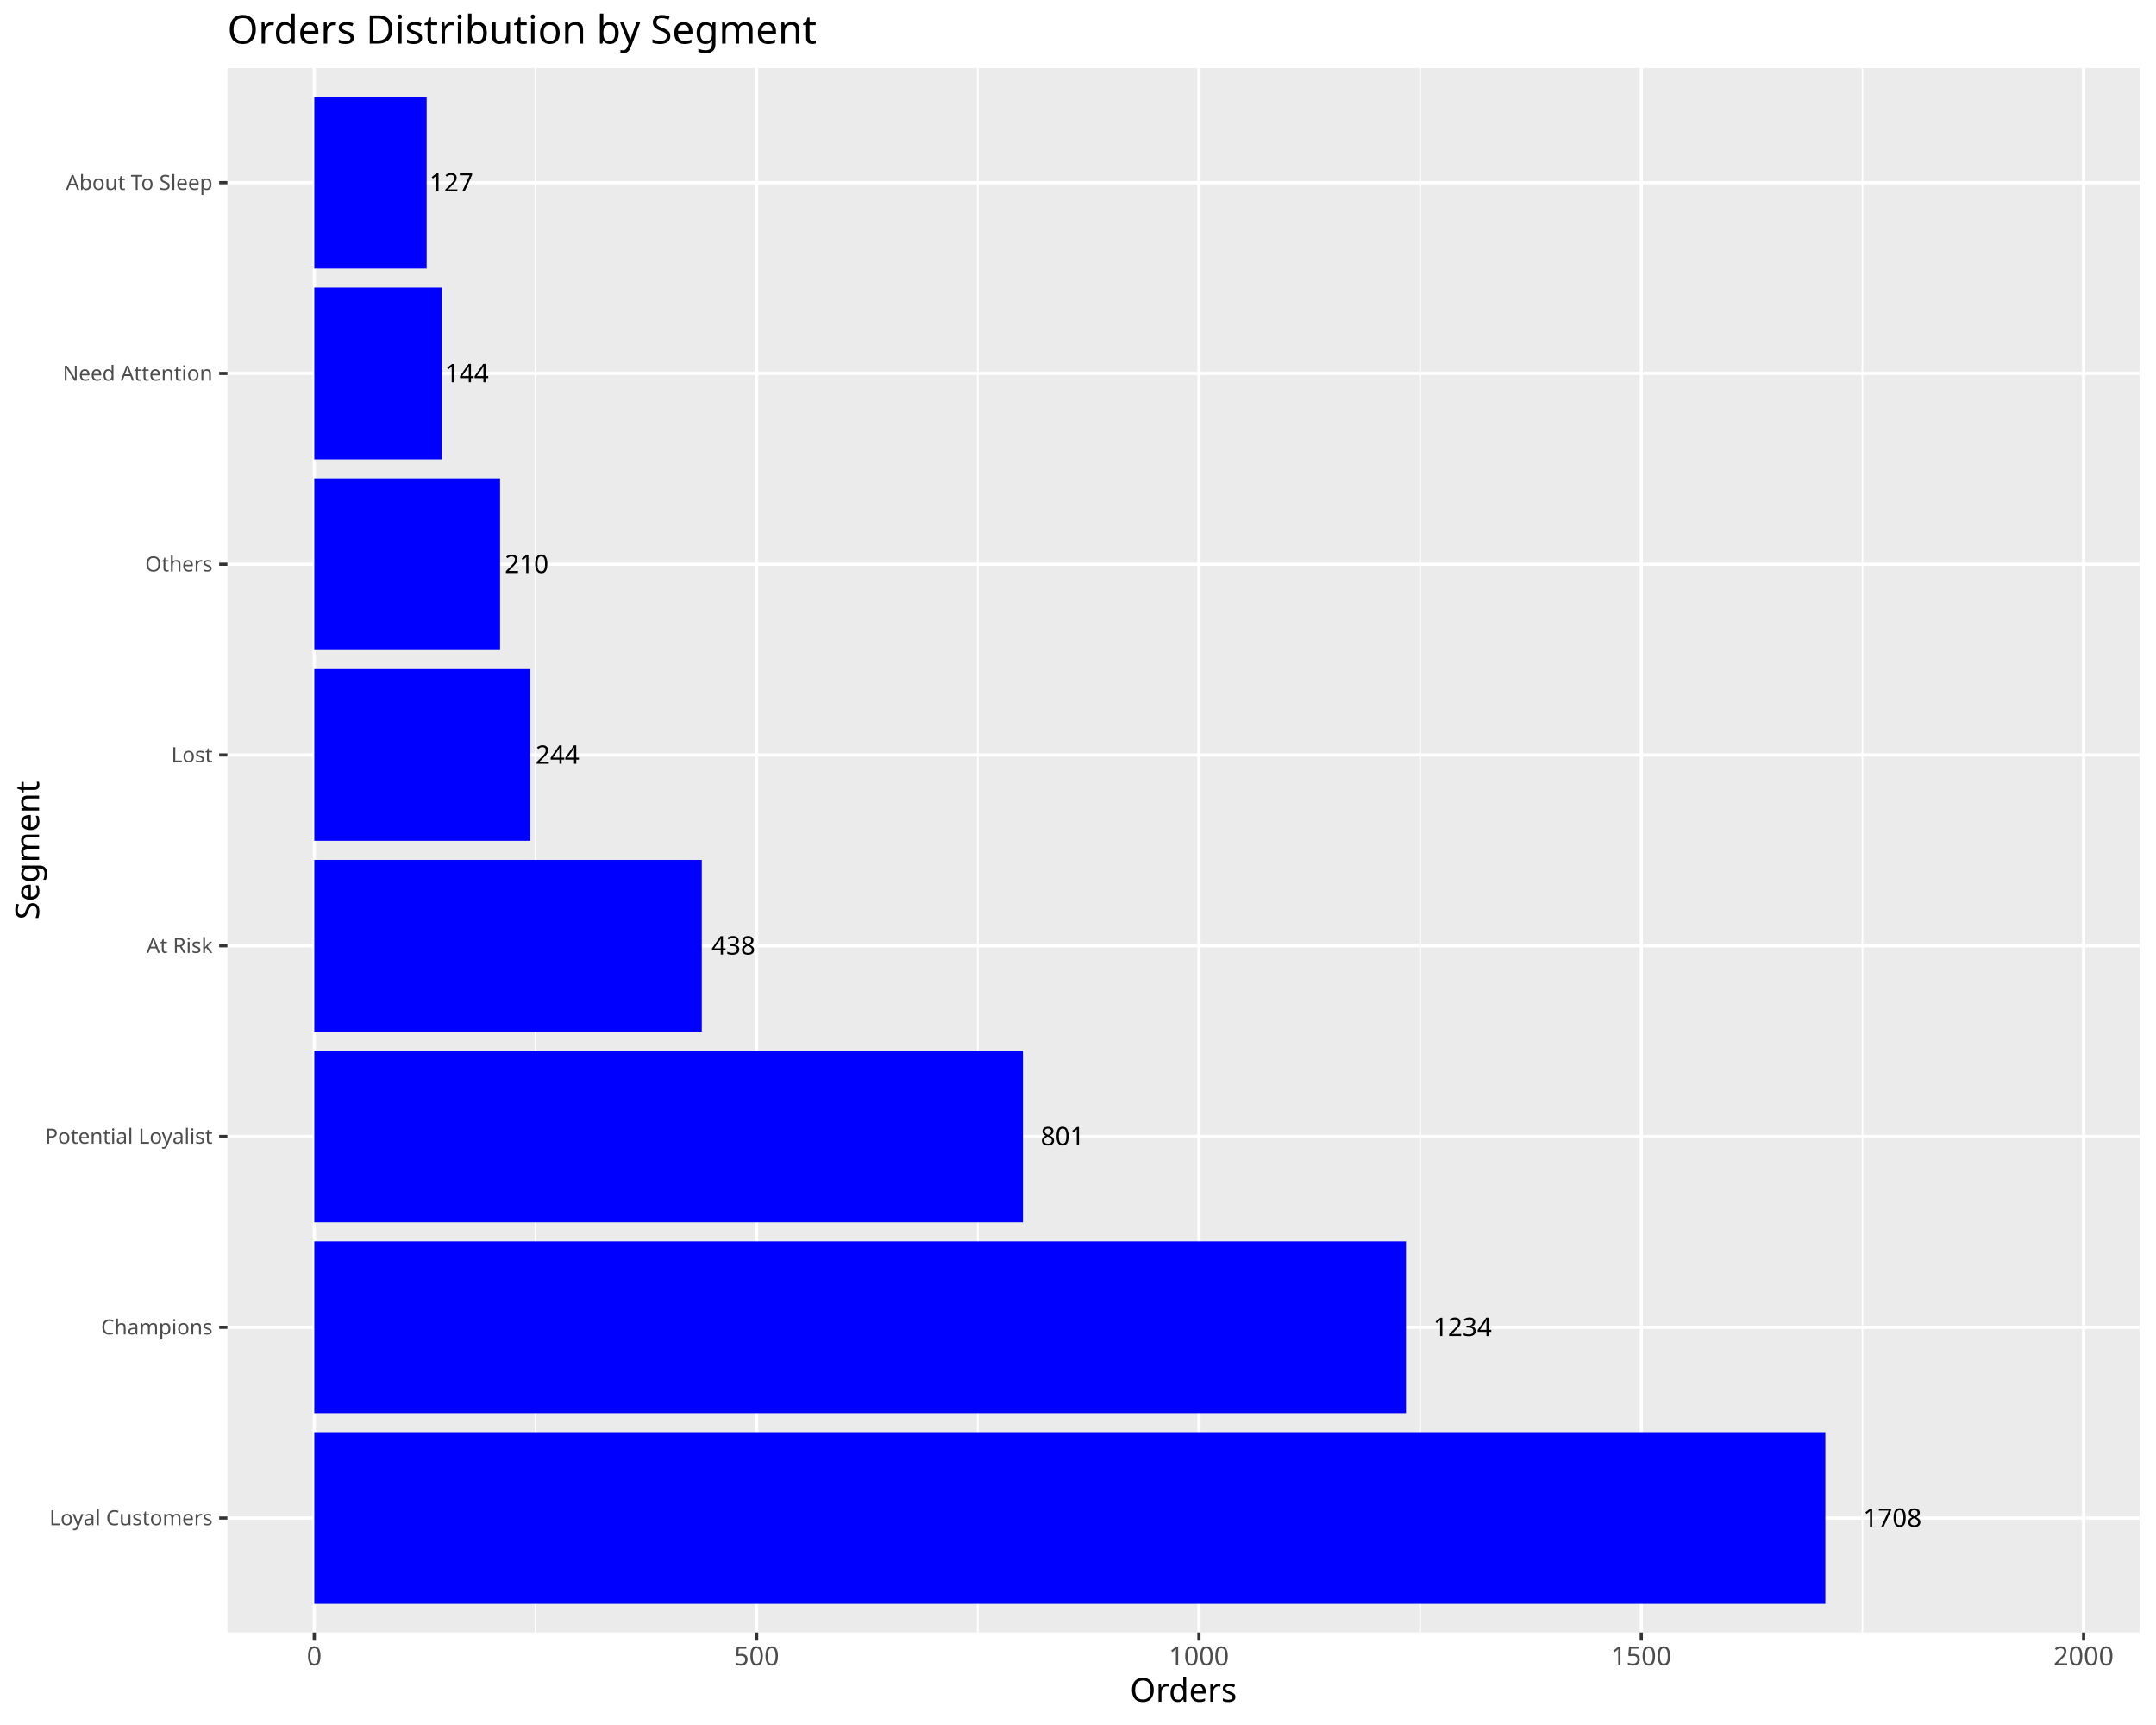
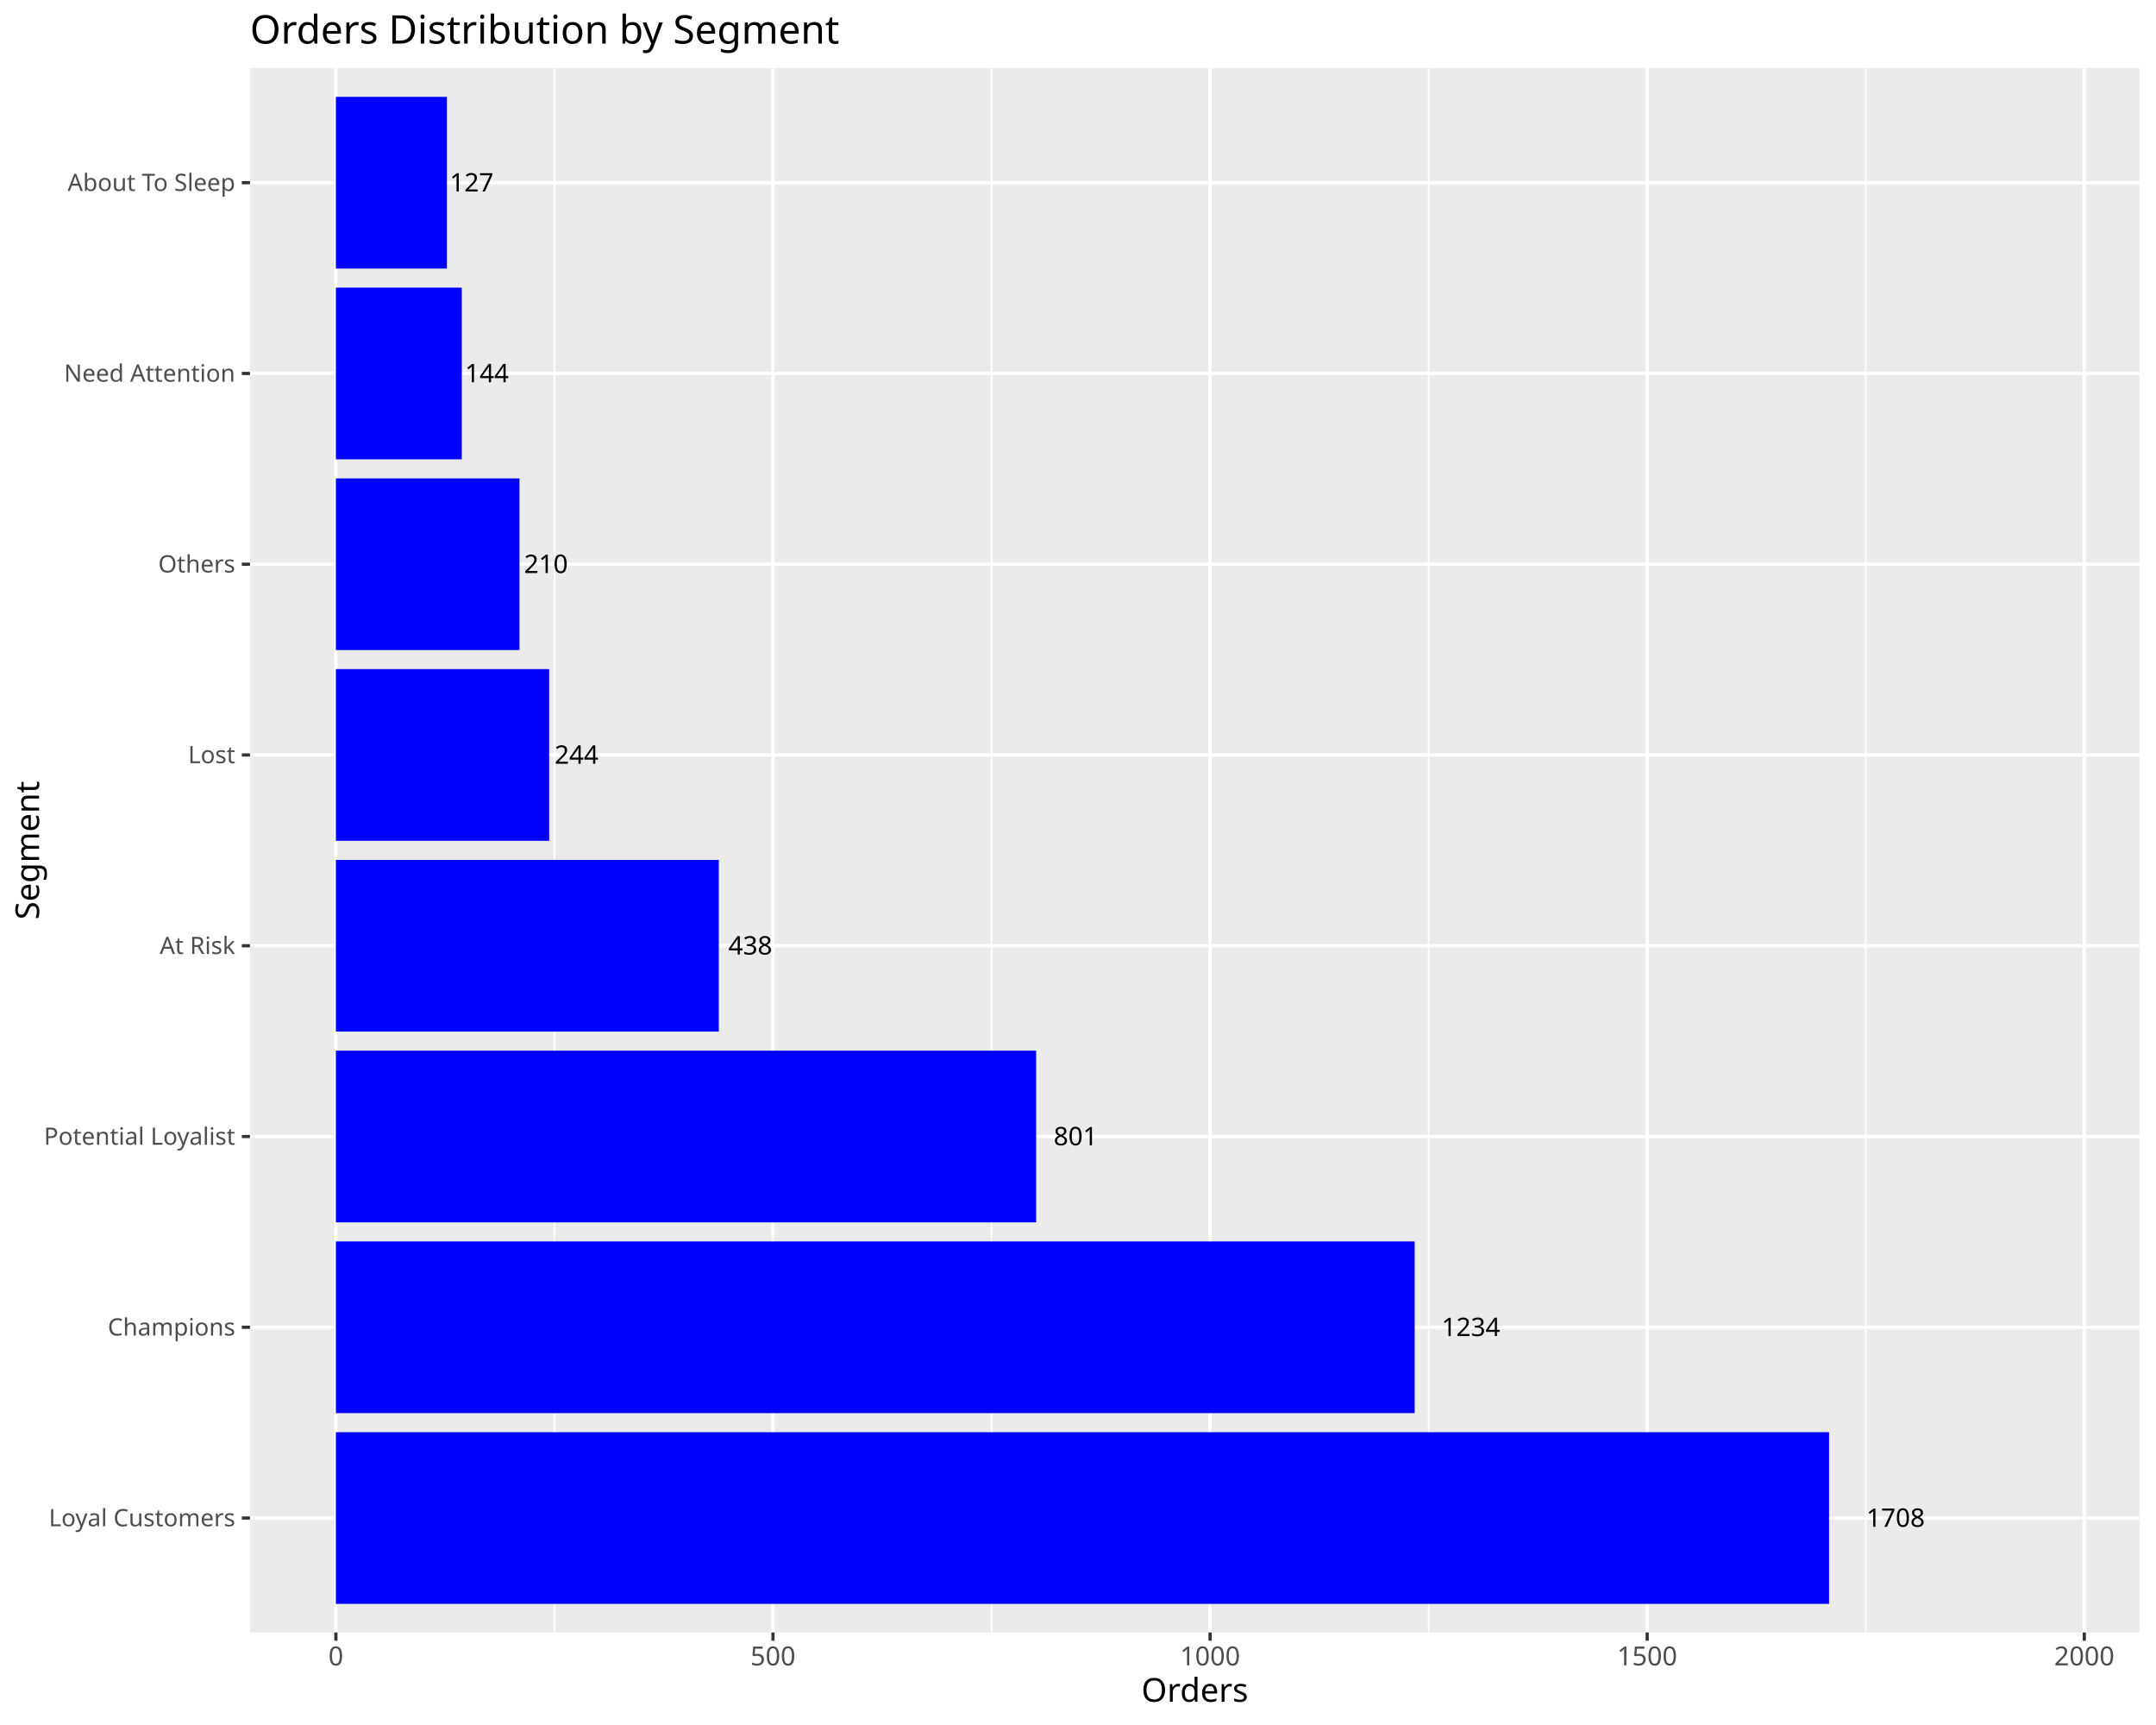
<svg xmlns="http://www.w3.org/2000/svg" class="svglite" data-engine-version="2.0" width="720.00pt" height="576.00pt" viewBox="0 0 720.00 576.00">
  <defs>
    <style type="text/css">
    .svglite line, .svglite polyline, .svglite polygon, .svglite path, .svglite rect, .svglite circle {
      fill: none;
      stroke: #000000;
      stroke-linecap: round;
      stroke-linejoin: round;
      stroke-miterlimit: 10.00;
    }
  </style>
  </defs>
  <rect width="100%" height="100%" style="stroke: none; fill: #FFFFFF;" />
  <defs>
    <clipPath id="cpMC4wMHw3MjAuMDB8MC4wMHw1NzYuMDA=">
      <rect x="0.00" y="0.00" width="720.00" height="576.00" />
    </clipPath>
  </defs>
  <g clip-path="url(#cpMC4wMHw3MjAuMDB8MC4wMHw1NzYuMDA=)">
    <rect x="0.00" y="0.00" width="720.00" height="576.00" style="stroke-width: 1.07; stroke: #FFFFFF; fill: #FFFFFF;" />
  </g>
  <defs>
-     <clipPath id="cpNzUuOTN8NzE0LjUyfDIyLjc4fDU0NS4xMQ==">
-       <rect x="75.93" y="22.78" width="638.59" height="522.33" />
+     <clipPath id="cpODMuNDl8NzE0LjUyfDIyLjc4fDU0NS4xMQ==">
+       <rect x="83.49" y="22.78" width="631.03" height="522.33" />
    </clipPath>
  </defs>
-   <g clip-path="url(#cpNzUuOTN8NzE0LjUyfDIyLjc4fDU0NS4xMQ==)">
-     <rect x="75.93" y="22.78" width="638.59" height="522.33" style="stroke-width: 1.07; stroke: none; fill: #EBEBEB;" />
-     <polyline points="178.82,545.11 178.82,22.78 " style="stroke-width: 0.53; stroke: #FFFFFF; stroke-linecap: butt;" />
-     <polyline points="326.53,545.11 326.53,22.78 " style="stroke-width: 0.53; stroke: #FFFFFF; stroke-linecap: butt;" />
-     <polyline points="474.25,545.11 474.25,22.78 " style="stroke-width: 0.53; stroke: #FFFFFF; stroke-linecap: butt;" />
-     <polyline points="621.97,545.11 621.97,22.78 " style="stroke-width: 0.53; stroke: #FFFFFF; stroke-linecap: butt;" />
-     <polyline points="75.93,506.89 714.52,506.89 " style="stroke-width: 1.07; stroke: #FFFFFF; stroke-linecap: butt;" />
-     <polyline points="75.93,443.19 714.52,443.19 " style="stroke-width: 1.07; stroke: #FFFFFF; stroke-linecap: butt;" />
-     <polyline points="75.93,379.50 714.52,379.50 " style="stroke-width: 1.07; stroke: #FFFFFF; stroke-linecap: butt;" />
-     <polyline points="75.93,315.80 714.52,315.80 " style="stroke-width: 1.07; stroke: #FFFFFF; stroke-linecap: butt;" />
-     <polyline points="75.93,252.10 714.52,252.10 " style="stroke-width: 1.07; stroke: #FFFFFF; stroke-linecap: butt;" />
-     <polyline points="75.93,188.40 714.52,188.40 " style="stroke-width: 1.07; stroke: #FFFFFF; stroke-linecap: butt;" />
-     <polyline points="75.93,124.70 714.52,124.70 " style="stroke-width: 1.07; stroke: #FFFFFF; stroke-linecap: butt;" />
-     <polyline points="75.93,61.00 714.52,61.00 " style="stroke-width: 1.07; stroke: #FFFFFF; stroke-linecap: butt;" />
-     <polyline points="104.96,545.11 104.96,22.78 " style="stroke-width: 1.07; stroke: #FFFFFF; stroke-linecap: butt;" />
-     <polyline points="252.68,545.11 252.68,22.78 " style="stroke-width: 1.07; stroke: #FFFFFF; stroke-linecap: butt;" />
-     <polyline points="400.39,545.11 400.39,22.78 " style="stroke-width: 1.07; stroke: #FFFFFF; stroke-linecap: butt;" />
-     <polyline points="548.11,545.11 548.11,22.78 " style="stroke-width: 1.07; stroke: #FFFFFF; stroke-linecap: butt;" />
-     <polyline points="695.83,545.11 695.83,22.78 " style="stroke-width: 1.07; stroke: #FFFFFF; stroke-linecap: butt;" />
-     <rect x="104.96" y="478.23" width="504.61" height="57.33" style="stroke-width: 1.07; stroke: none; stroke-linecap: butt; stroke-linejoin: miter; fill: #0000FF;" />
-     <rect x="104.96" y="287.13" width="129.40" height="57.33" style="stroke-width: 1.07; stroke: none; stroke-linecap: butt; stroke-linejoin: miter; fill: #0000FF;" />
-     <rect x="104.96" y="414.53" width="364.57" height="57.33" style="stroke-width: 1.07; stroke: none; stroke-linecap: butt; stroke-linejoin: miter; fill: #0000FF;" />
-     <rect x="104.96" y="96.04" width="42.54" height="57.33" style="stroke-width: 1.07; stroke: none; stroke-linecap: butt; stroke-linejoin: miter; fill: #0000FF;" />
-     <rect x="104.96" y="223.43" width="72.09" height="57.33" style="stroke-width: 1.07; stroke: none; stroke-linecap: butt; stroke-linejoin: miter; fill: #0000FF;" />
-     <rect x="104.96" y="350.83" width="236.65" height="57.33" style="stroke-width: 1.07; stroke: none; stroke-linecap: butt; stroke-linejoin: miter; fill: #0000FF;" />
-     <rect x="104.96" y="32.34" width="37.52" height="57.33" style="stroke-width: 1.07; stroke: none; stroke-linecap: butt; stroke-linejoin: miter; fill: #0000FF;" />
-     <rect x="104.96" y="159.74" width="62.04" height="57.33" style="stroke-width: 1.07; stroke: none; stroke-linecap: butt; stroke-linejoin: miter; fill: #0000FF;" />
-     <text x="622.18" y="509.83" style="font-size: 8.54px; font-family: sans;" textLength="18.99px" lengthAdjust="spacingAndGlyphs">1708</text>
-     <text x="237.59" y="318.73" style="font-size: 8.54px; font-family: sans;" textLength="14.24px" lengthAdjust="spacingAndGlyphs">438</text>
-     <text x="478.64" y="446.13" style="font-size: 8.54px; font-family: sans;" textLength="18.99px" lengthAdjust="spacingAndGlyphs">1234</text>
-     <text x="148.56" y="127.64" style="font-size: 8.54px; font-family: sans;" textLength="14.24px" lengthAdjust="spacingAndGlyphs">144</text>
-     <text x="178.84" y="255.04" style="font-size: 8.54px; font-family: sans;" textLength="14.24px" lengthAdjust="spacingAndGlyphs">244</text>
-     <text x="347.52" y="382.43" style="font-size: 8.54px; font-family: sans;" textLength="14.24px" lengthAdjust="spacingAndGlyphs">801</text>
-     <text x="143.41" y="63.94" style="font-size: 8.54px; font-family: sans;" textLength="14.24px" lengthAdjust="spacingAndGlyphs">127</text>
-     <text x="168.55" y="191.34" style="font-size: 8.54px; font-family: sans;" textLength="14.24px" lengthAdjust="spacingAndGlyphs">210</text>
+   <g clip-path="url(#cpODMuNDl8NzE0LjUyfDIyLjc4fDU0NS4xMQ==)">
+     <rect x="83.49" y="22.78" width="631.03" height="522.33" style="stroke-width: 1.07; stroke: none; fill: #EBEBEB;" />
+     <polyline points="185.16,545.11 185.16,22.78 " style="stroke-width: 0.53; stroke: #FFFFFF; stroke-linecap: butt;" />
+     <polyline points="331.13,545.11 331.13,22.78 " style="stroke-width: 0.53; stroke: #FFFFFF; stroke-linecap: butt;" />
+     <polyline points="477.10,545.11 477.10,22.78 " style="stroke-width: 0.53; stroke: #FFFFFF; stroke-linecap: butt;" />
+     <polyline points="623.07,545.11 623.07,22.78 " style="stroke-width: 0.53; stroke: #FFFFFF; stroke-linecap: butt;" />
+     <polyline points="83.49,506.89 714.52,506.89 " style="stroke-width: 1.07; stroke: #FFFFFF; stroke-linecap: butt;" />
+     <polyline points="83.49,443.19 714.52,443.19 " style="stroke-width: 1.07; stroke: #FFFFFF; stroke-linecap: butt;" />
+     <polyline points="83.49,379.50 714.52,379.50 " style="stroke-width: 1.07; stroke: #FFFFFF; stroke-linecap: butt;" />
+     <polyline points="83.49,315.80 714.52,315.80 " style="stroke-width: 1.07; stroke: #FFFFFF; stroke-linecap: butt;" />
+     <polyline points="83.49,252.10 714.52,252.10 " style="stroke-width: 1.07; stroke: #FFFFFF; stroke-linecap: butt;" />
+     <polyline points="83.49,188.40 714.52,188.40 " style="stroke-width: 1.07; stroke: #FFFFFF; stroke-linecap: butt;" />
+     <polyline points="83.49,124.70 714.52,124.70 " style="stroke-width: 1.07; stroke: #FFFFFF; stroke-linecap: butt;" />
+     <polyline points="83.49,61.00 714.52,61.00 " style="stroke-width: 1.07; stroke: #FFFFFF; stroke-linecap: butt;" />
+     <polyline points="112.17,545.11 112.17,22.78 " style="stroke-width: 1.07; stroke: #FFFFFF; stroke-linecap: butt;" />
+     <polyline points="258.14,545.11 258.14,22.78 " style="stroke-width: 1.07; stroke: #FFFFFF; stroke-linecap: butt;" />
+     <polyline points="404.11,545.11 404.11,22.78 " style="stroke-width: 1.07; stroke: #FFFFFF; stroke-linecap: butt;" />
+     <polyline points="550.08,545.11 550.08,22.78 " style="stroke-width: 1.07; stroke: #FFFFFF; stroke-linecap: butt;" />
+     <polyline points="696.06,545.11 696.06,22.78 " style="stroke-width: 1.07; stroke: #FFFFFF; stroke-linecap: butt;" />
+     <rect x="112.17" y="478.23" width="498.64" height="57.33" style="stroke-width: 1.07; stroke: none; stroke-linecap: butt; stroke-linejoin: miter; fill: #0000FF;" />
+     <rect x="112.17" y="287.13" width="127.87" height="57.33" style="stroke-width: 1.07; stroke: none; stroke-linecap: butt; stroke-linejoin: miter; fill: #0000FF;" />
+     <rect x="112.17" y="414.53" width="360.26" height="57.33" style="stroke-width: 1.07; stroke: none; stroke-linecap: butt; stroke-linejoin: miter; fill: #0000FF;" />
+     <rect x="112.17" y="96.04" width="42.04" height="57.33" style="stroke-width: 1.07; stroke: none; stroke-linecap: butt; stroke-linejoin: miter; fill: #0000FF;" />
+     <rect x="112.17" y="223.43" width="71.23" height="57.33" style="stroke-width: 1.07; stroke: none; stroke-linecap: butt; stroke-linejoin: miter; fill: #0000FF;" />
+     <rect x="112.17" y="350.83" width="233.85" height="57.33" style="stroke-width: 1.07; stroke: none; stroke-linecap: butt; stroke-linejoin: miter; fill: #0000FF;" />
+     <rect x="112.17" y="32.34" width="37.08" height="57.33" style="stroke-width: 1.07; stroke: none; stroke-linecap: butt; stroke-linejoin: miter; fill: #0000FF;" />
+     <rect x="112.17" y="159.74" width="61.31" height="57.33" style="stroke-width: 1.07; stroke: none; stroke-linecap: butt; stroke-linejoin: miter; fill: #0000FF;" />
+     <text x="623.27" y="509.83" style="font-size: 8.54px; font-family: sans;" textLength="18.99px" lengthAdjust="spacingAndGlyphs">1708</text>
+     <text x="243.24" y="318.73" style="font-size: 8.54px; font-family: sans;" textLength="14.24px" lengthAdjust="spacingAndGlyphs">438</text>
+     <text x="481.43" y="446.13" style="font-size: 8.54px; font-family: sans;" textLength="18.99px" lengthAdjust="spacingAndGlyphs">1234</text>
+     <text x="155.26" y="127.64" style="font-size: 8.54px; font-family: sans;" textLength="14.24px" lengthAdjust="spacingAndGlyphs">144</text>
+     <text x="185.19" y="255.04" style="font-size: 8.54px; font-family: sans;" textLength="14.24px" lengthAdjust="spacingAndGlyphs">244</text>
+     <text x="351.86" y="382.43" style="font-size: 8.54px; font-family: sans;" textLength="14.24px" lengthAdjust="spacingAndGlyphs">801</text>
+     <text x="150.18" y="63.94" style="font-size: 8.54px; font-family: sans;" textLength="14.24px" lengthAdjust="spacingAndGlyphs">127</text>
+     <text x="175.01" y="191.34" style="font-size: 8.54px; font-family: sans;" textLength="14.24px" lengthAdjust="spacingAndGlyphs">210</text>
  </g>
  <g clip-path="url(#cpMC4wMHw3MjAuMDB8MC4wMHw1NzYuMDA=)">
-     <text x="71.00" y="509.30" text-anchor="end" style="font-size: 7.00px; fill: #4D4D4D; font-family: sans;" textLength="52.53px" lengthAdjust="spacingAndGlyphs">Loyal Customers</text>
-     <text x="71.00" y="445.60" text-anchor="end" style="font-size: 7.00px; fill: #4D4D4D; font-family: sans;" textLength="35.41px" lengthAdjust="spacingAndGlyphs">Champions</text>
-     <text x="71.00" y="381.90" text-anchor="end" style="font-size: 7.00px; fill: #4D4D4D; font-family: sans;" textLength="52.92px" lengthAdjust="spacingAndGlyphs">Potential Loyalist</text>
-     <text x="71.00" y="318.21" text-anchor="end" style="font-size: 7.00px; fill: #4D4D4D; font-family: sans;" textLength="22.18px" lengthAdjust="spacingAndGlyphs">At Risk</text>
-     <text x="71.00" y="254.51" text-anchor="end" style="font-size: 7.00px; fill: #4D4D4D; font-family: sans;" textLength="13.23px" lengthAdjust="spacingAndGlyphs">Lost</text>
-     <text x="71.00" y="190.81" text-anchor="end" style="font-size: 7.00px; fill: #4D4D4D; font-family: sans;" textLength="21.01px" lengthAdjust="spacingAndGlyphs">Others</text>
-     <text x="71.00" y="127.11" text-anchor="end" style="font-size: 7.00px; fill: #4D4D4D; font-family: sans;" textLength="46.31px" lengthAdjust="spacingAndGlyphs">Need Attention</text>
-     <text x="71.00" y="63.41" text-anchor="end" style="font-size: 7.00px; fill: #4D4D4D; font-family: sans;" textLength="48.26px" lengthAdjust="spacingAndGlyphs">About To Sleep</text>
-     <polyline points="73.19,506.89 75.93,506.89 " style="stroke-width: 1.07; stroke: #333333; stroke-linecap: butt;" />
-     <polyline points="73.19,443.19 75.93,443.19 " style="stroke-width: 1.07; stroke: #333333; stroke-linecap: butt;" />
-     <polyline points="73.19,379.50 75.93,379.50 " style="stroke-width: 1.07; stroke: #333333; stroke-linecap: butt;" />
-     <polyline points="73.19,315.80 75.93,315.80 " style="stroke-width: 1.07; stroke: #333333; stroke-linecap: butt;" />
-     <polyline points="73.19,252.10 75.93,252.10 " style="stroke-width: 1.07; stroke: #333333; stroke-linecap: butt;" />
-     <polyline points="73.19,188.40 75.93,188.40 " style="stroke-width: 1.07; stroke: #333333; stroke-linecap: butt;" />
-     <polyline points="73.19,124.70 75.93,124.70 " style="stroke-width: 1.07; stroke: #333333; stroke-linecap: butt;" />
-     <polyline points="73.19,61.00 75.93,61.00 " style="stroke-width: 1.07; stroke: #333333; stroke-linecap: butt;" />
-     <polyline points="104.96,547.85 104.96,545.11 " style="stroke-width: 1.07; stroke: #333333; stroke-linecap: butt;" />
-     <polyline points="252.68,547.85 252.68,545.11 " style="stroke-width: 1.07; stroke: #333333; stroke-linecap: butt;" />
-     <polyline points="400.39,547.85 400.39,545.11 " style="stroke-width: 1.07; stroke: #333333; stroke-linecap: butt;" />
-     <polyline points="548.11,547.85 548.11,545.11 " style="stroke-width: 1.07; stroke: #333333; stroke-linecap: butt;" />
-     <polyline points="695.83,547.85 695.83,545.11 " style="stroke-width: 1.07; stroke: #333333; stroke-linecap: butt;" />
-     <text x="104.96" y="556.10" text-anchor="middle" style="font-size: 8.80px; fill: #4D4D4D; font-family: sans;" textLength="4.89px" lengthAdjust="spacingAndGlyphs">0</text>
-     <text x="252.68" y="556.10" text-anchor="middle" style="font-size: 8.80px; fill: #4D4D4D; font-family: sans;" textLength="14.68px" lengthAdjust="spacingAndGlyphs">500</text>
-     <text x="400.39" y="556.10" text-anchor="middle" style="font-size: 8.80px; fill: #4D4D4D; font-family: sans;" textLength="19.58px" lengthAdjust="spacingAndGlyphs">1000</text>
-     <text x="548.11" y="556.10" text-anchor="middle" style="font-size: 8.80px; fill: #4D4D4D; font-family: sans;" textLength="19.58px" lengthAdjust="spacingAndGlyphs">1500</text>
-     <text x="695.83" y="556.10" text-anchor="middle" style="font-size: 8.80px; fill: #4D4D4D; font-family: sans;" textLength="19.58px" lengthAdjust="spacingAndGlyphs">2000</text>
-     <text x="395.22" y="568.24" text-anchor="middle" style="font-size: 11.00px; font-family: sans;" textLength="33.63px" lengthAdjust="spacingAndGlyphs">Orders</text>
+     <text x="78.56" y="509.65" text-anchor="end" style="font-size: 8.00px; fill: #4D4D4D; font-family: sans;" textLength="60.04px" lengthAdjust="spacingAndGlyphs">Loyal Customers</text>
+     <text x="78.56" y="445.95" text-anchor="end" style="font-size: 8.00px; fill: #4D4D4D; font-family: sans;" textLength="40.47px" lengthAdjust="spacingAndGlyphs">Champions</text>
+     <text x="78.56" y="382.25" text-anchor="end" style="font-size: 8.00px; fill: #4D4D4D; font-family: sans;" textLength="60.48px" lengthAdjust="spacingAndGlyphs">Potential Loyalist</text>
+     <text x="78.56" y="318.55" text-anchor="end" style="font-size: 8.00px; fill: #4D4D4D; font-family: sans;" textLength="25.34px" lengthAdjust="spacingAndGlyphs">At Risk</text>
+     <text x="78.56" y="254.85" text-anchor="end" style="font-size: 8.00px; fill: #4D4D4D; font-family: sans;" textLength="15.12px" lengthAdjust="spacingAndGlyphs">Lost</text>
+     <text x="78.56" y="191.15" text-anchor="end" style="font-size: 8.00px; fill: #4D4D4D; font-family: sans;" textLength="24.01px" lengthAdjust="spacingAndGlyphs">Others</text>
+     <text x="78.56" y="127.45" text-anchor="end" style="font-size: 8.00px; fill: #4D4D4D; font-family: sans;" textLength="52.93px" lengthAdjust="spacingAndGlyphs">Need Attention</text>
+     <text x="78.56" y="63.76" text-anchor="end" style="font-size: 8.00px; fill: #4D4D4D; font-family: sans;" textLength="55.15px" lengthAdjust="spacingAndGlyphs">About To Sleep</text>
+     <polyline points="80.75,506.89 83.49,506.89 " style="stroke-width: 1.07; stroke: #333333; stroke-linecap: butt;" />
+     <polyline points="80.75,443.19 83.49,443.19 " style="stroke-width: 1.07; stroke: #333333; stroke-linecap: butt;" />
+     <polyline points="80.75,379.50 83.49,379.50 " style="stroke-width: 1.07; stroke: #333333; stroke-linecap: butt;" />
+     <polyline points="80.75,315.80 83.49,315.80 " style="stroke-width: 1.07; stroke: #333333; stroke-linecap: butt;" />
+     <polyline points="80.75,252.10 83.49,252.10 " style="stroke-width: 1.07; stroke: #333333; stroke-linecap: butt;" />
+     <polyline points="80.75,188.40 83.49,188.40 " style="stroke-width: 1.07; stroke: #333333; stroke-linecap: butt;" />
+     <polyline points="80.75,124.70 83.49,124.70 " style="stroke-width: 1.07; stroke: #333333; stroke-linecap: butt;" />
+     <polyline points="80.75,61.00 83.49,61.00 " style="stroke-width: 1.07; stroke: #333333; stroke-linecap: butt;" />
+     <polyline points="112.17,547.85 112.17,545.11 " style="stroke-width: 1.07; stroke: #333333; stroke-linecap: butt;" />
+     <polyline points="258.14,547.85 258.14,545.11 " style="stroke-width: 1.07; stroke: #333333; stroke-linecap: butt;" />
+     <polyline points="404.11,547.85 404.11,545.11 " style="stroke-width: 1.07; stroke: #333333; stroke-linecap: butt;" />
+     <polyline points="550.08,547.85 550.08,545.11 " style="stroke-width: 1.07; stroke: #333333; stroke-linecap: butt;" />
+     <polyline points="696.06,547.85 696.06,545.11 " style="stroke-width: 1.07; stroke: #333333; stroke-linecap: butt;" />
+     <text x="112.17" y="556.10" text-anchor="middle" style="font-size: 8.80px; fill: #4D4D4D; font-family: sans;" textLength="4.89px" lengthAdjust="spacingAndGlyphs">0</text>
+     <text x="258.14" y="556.10" text-anchor="middle" style="font-size: 8.80px; fill: #4D4D4D; font-family: sans;" textLength="14.68px" lengthAdjust="spacingAndGlyphs">500</text>
+     <text x="404.11" y="556.10" text-anchor="middle" style="font-size: 8.80px; fill: #4D4D4D; font-family: sans;" textLength="19.58px" lengthAdjust="spacingAndGlyphs">1000</text>
+     <text x="550.08" y="556.10" text-anchor="middle" style="font-size: 8.80px; fill: #4D4D4D; font-family: sans;" textLength="19.58px" lengthAdjust="spacingAndGlyphs">1500</text>
+     <text x="696.06" y="556.10" text-anchor="middle" style="font-size: 8.80px; fill: #4D4D4D; font-family: sans;" textLength="19.58px" lengthAdjust="spacingAndGlyphs">2000</text>
+     <text x="399.00" y="568.24" text-anchor="middle" style="font-size: 11.00px; font-family: sans;" textLength="33.63px" lengthAdjust="spacingAndGlyphs">Orders</text>
    <text transform="translate(13.05,283.95) rotate(-90)" text-anchor="middle" style="font-size: 11.00px; font-family: sans;" textLength="44.04px" lengthAdjust="spacingAndGlyphs">Segment</text>
-     <text x="75.93" y="14.56" style="font-size: 13.20px; font-family: sans;" textLength="187.84px" lengthAdjust="spacingAndGlyphs">Orders  Distribution by Segment</text>
+     <text x="83.49" y="14.56" style="font-size: 13.20px; font-family: sans;" textLength="187.84px" lengthAdjust="spacingAndGlyphs">Orders  Distribution by Segment</text>
  </g>
</svg>
